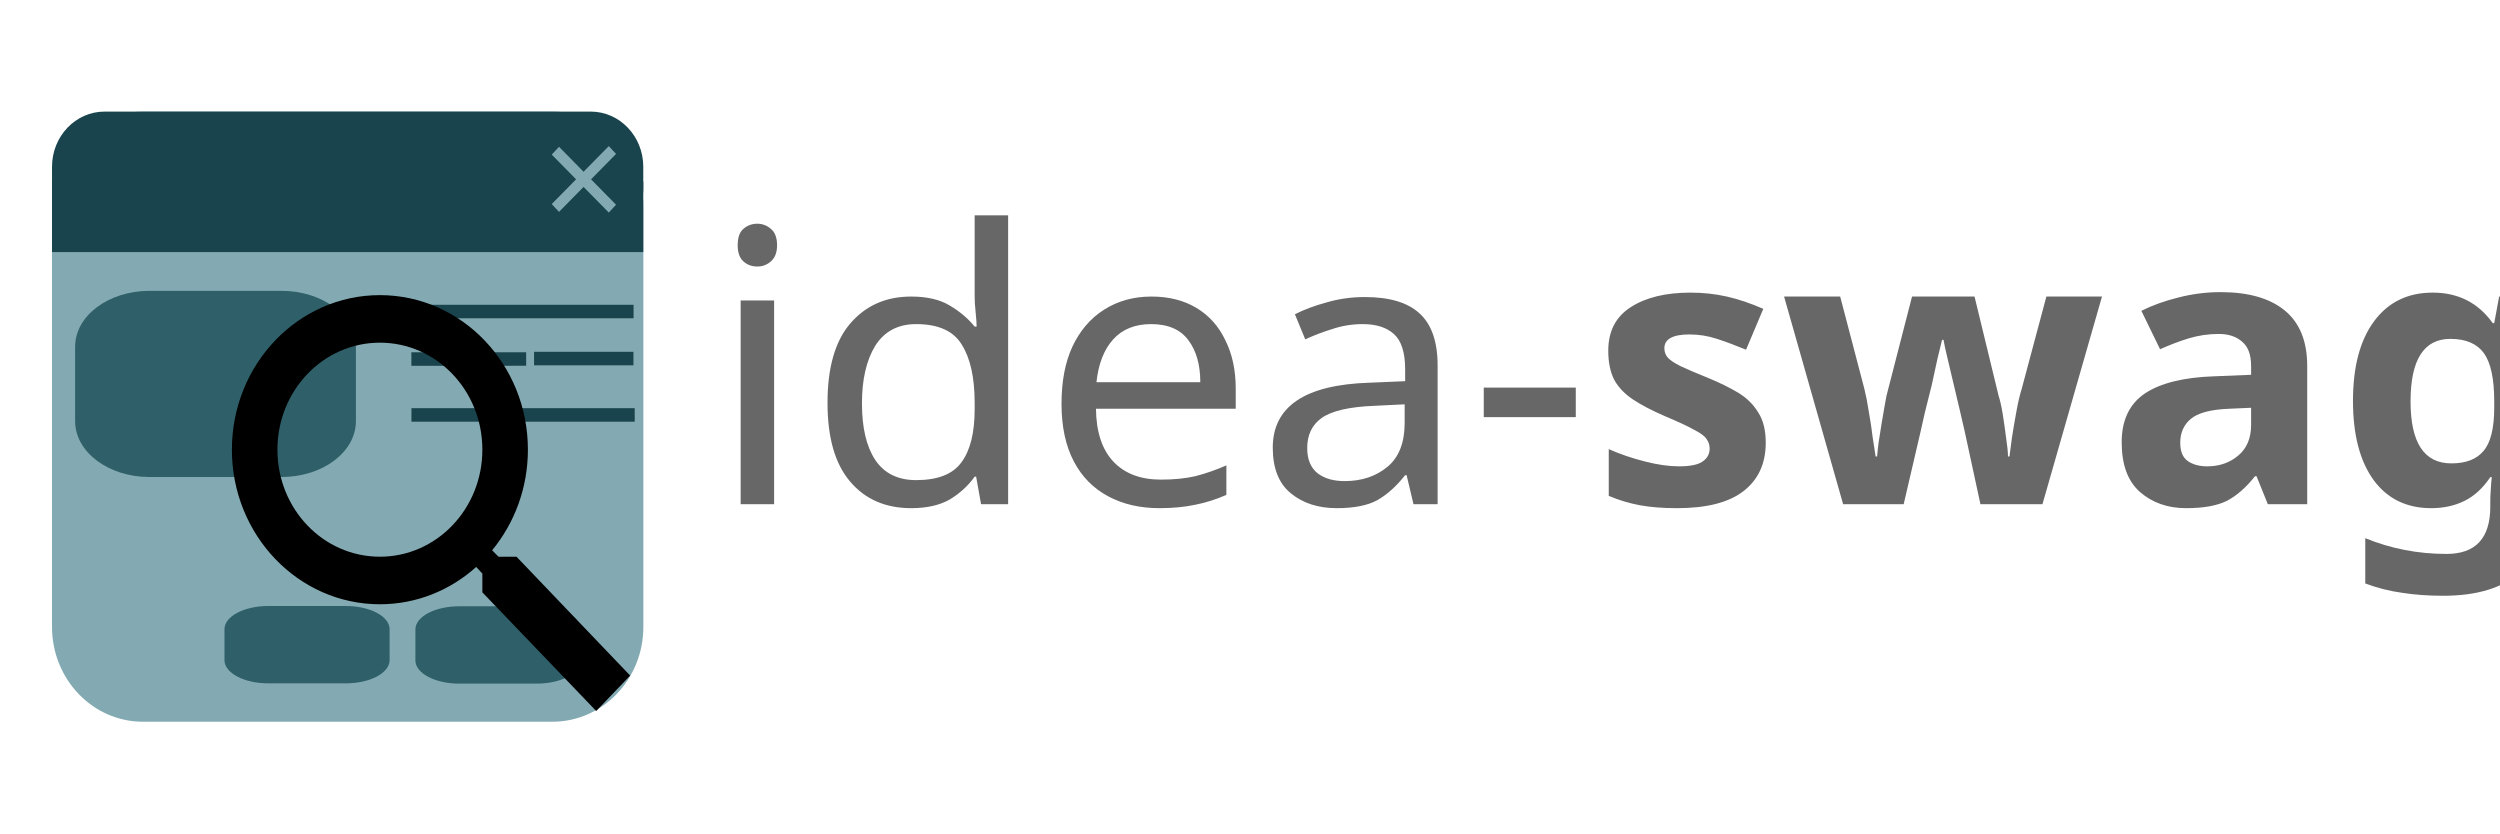
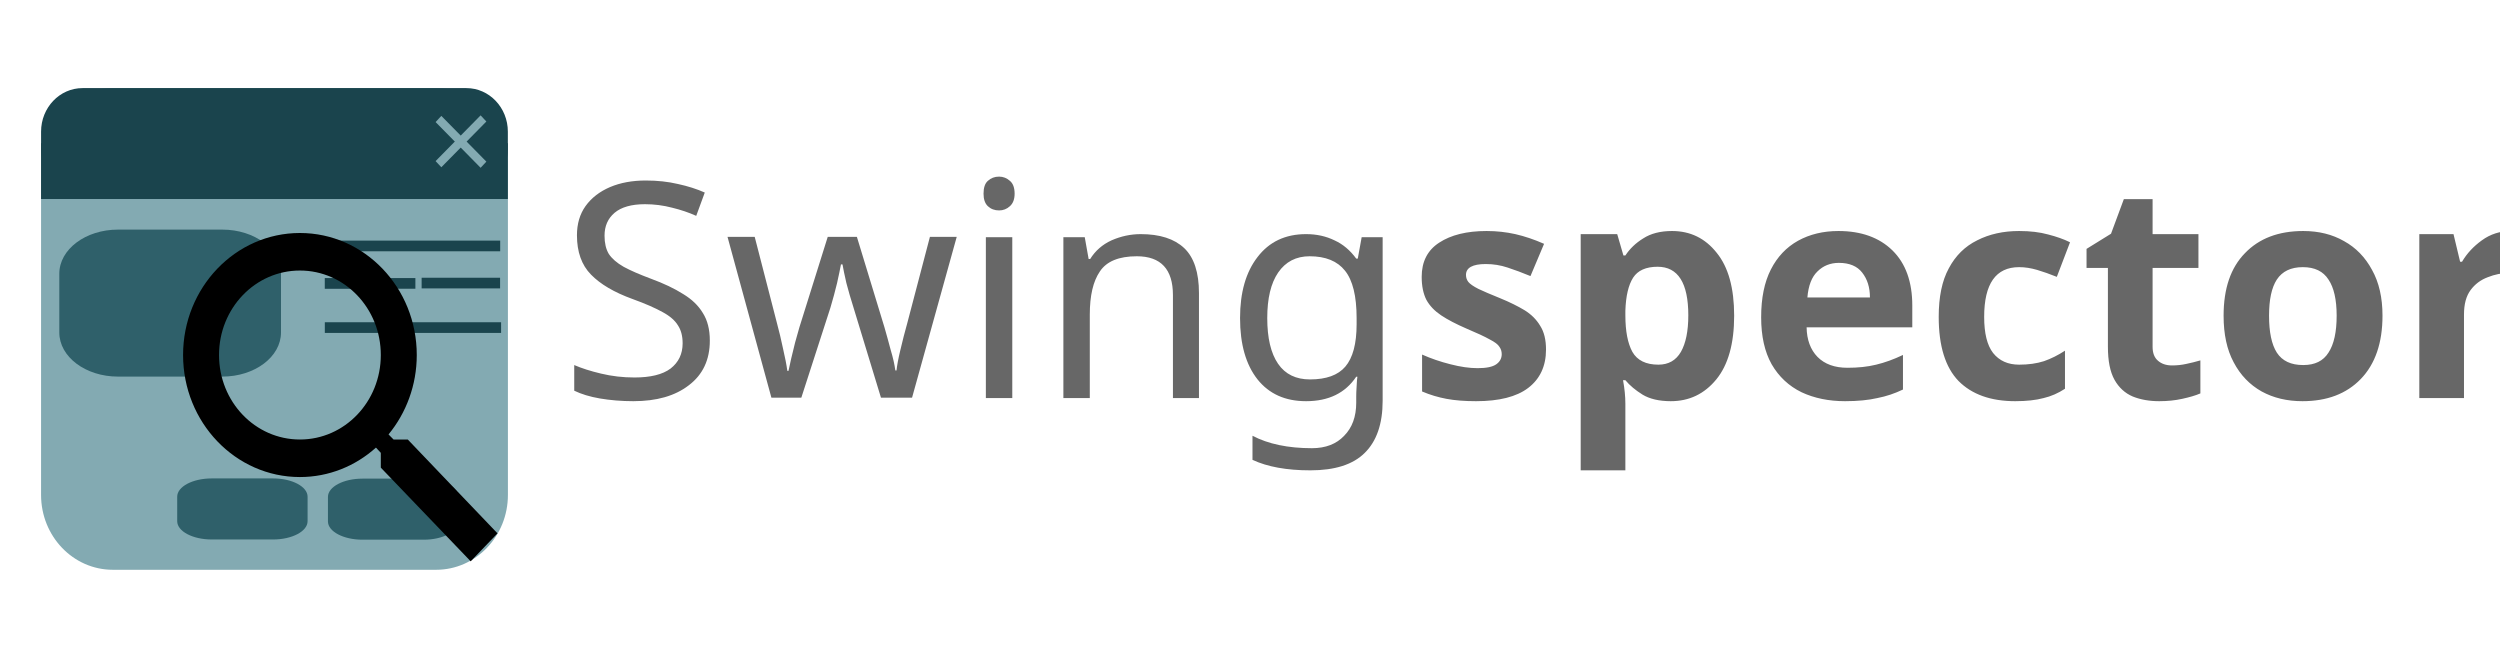
- <svg xmlns="http://www.w3.org/2000/svg" width="300" height="100" viewBox="0 0 79.375 26.458" version="1.1" id="svg869">
+ <svg xmlns="http://www.w3.org/2000/svg" width="380" height="100" viewBox="0 0 100.542 26.458" version="1.1" id="svg869">
  <defs id="defs863" />
  <g id="layer1" transform="translate(0,-270.5417)">
    <g id="g1498" transform="matrix(2.126304,0,0,2.126304,117.1267,-251.2985)">
      <rect style="fill:#83aab2;fill-rule:evenodd;stroke:#000000;stroke-width:0.202;stroke-linecap:square;stroke-linejoin:round;stroke-opacity:0" y="247.087" x="-54.308" ry="1.416" rx="1.357" height="9.111" width="8.83" id="shape0" />
      <g transform="matrix(0.3528933,0,0,0.3527778,-55.16012,246.3512)" id="g854">
        <g id="g841">
          <g id="g844">
            <g id="g847">
              <rect style="fill:#1a444d;fill-rule:evenodd;stroke:#000000;stroke-width:0.57;stroke-linecap:square;stroke-linejoin:bevel;stroke-opacity:0" y="2.087" x="2.415" ry="2.335" rx="2.224" height="5.618" width="25.018" id="shape01" />
            </g>
          </g>
        </g>
        <rect id="shape1" width="25.019" height="2.993" x="2.414" y="5.041" style="fill:#1a444d;fill-rule:evenodd;stroke:#000000;stroke-width:0.57;stroke-linecap:square;stroke-linejoin:bevel;stroke-opacity:0" />
      </g>
      <g style="fill:none" transform="matrix(0.3245356,0,0,0.3386504,-46.73576,247.7179)" id="group0">
        <path style="fill:#83aab2;fill-rule:evenodd;stroke:#83aab2;stroke-width:0.48;stroke-linecap:square;stroke-linejoin:miter;stroke-miterlimit:2" d="M 0,0 2.28,2.22" stroke-miterlimit="2" transform="translate(0,0.0299994)" id="shape2" />
        <path style="fill:#83aab2;fill-rule:evenodd;stroke:#83aab2;stroke-width:0.48;stroke-linecap:square;stroke-linejoin:miter;stroke-miterlimit:2" d="M 0,0 2.28,2.22" stroke-miterlimit="2" transform="matrix(-1,0,0,1,2.280001,0)" id="shape02" />
      </g>
      <rect style="fill:#2f606a;fill-rule:evenodd;stroke:#000000;stroke-width:0.202;stroke-linecap:square;stroke-linejoin:bevel;stroke-opacity:0" y="249.764" x="-53.963" ry="0.834" rx="1.11" height="2.78" width="4.193" id="shape3" />
      <rect style="fill:#2f606a;fill-rule:evenodd;stroke:#000000;stroke-width:0.202;stroke-linecap:square;stroke-linejoin:bevel;stroke-opacity:0" y="254.474" x="-48.882" ry="0.346" rx="0.653" height="1.155" width="2.466" id="rect11" />
      <path style="fill:#1a444d;fill-rule:evenodd;stroke:#1a444d;stroke-width:0.202;stroke-linecap:square;stroke-linejoin:miter;stroke-miterlimit:2" d="m -48.857,250.073 h 3.132" stroke-miterlimit="2" id="shape4" />
      <path style="fill:#1a444d;fill-rule:evenodd;stroke:#1a444d;stroke-width:0.202;stroke-linecap:square;stroke-linejoin:miter;stroke-miterlimit:2" d="m -48.841,250.782 1.512,-2e-4" stroke-miterlimit="2" id="path14" />
      <path style="fill:#1a444d;fill-rule:evenodd;stroke:#1a444d;stroke-width:0.202;stroke-linecap:square;stroke-linejoin:miter;stroke-miterlimit:2" d="m -47.009,250.775 1.282,-1.6e-4" stroke-miterlimit="2" id="shape03" />
      <path style="fill:#1a444d;fill-rule:evenodd;stroke:#1a444d;stroke-width:0.202;stroke-linecap:square;stroke-linejoin:miter;stroke-miterlimit:2" d="m -48.84,251.617 h 3.132" stroke-miterlimit="2" id="shape04" />
      <rect style="fill:#2f606a;fill-rule:evenodd;stroke:#000000;stroke-width:0.202;stroke-linecap:square;stroke-linejoin:bevel;stroke-opacity:0" y="254.47" x="-51.733" ry="0.346" rx="0.653" height="1.155" width="2.466" id="shape05" />
      <path style="fill:#000000;stroke-width:0.214" d="m -47.372,253.734 h -0.269 l -0.095,-0.096 c 0.333,-0.405 0.534,-0.93 0.534,-1.502 0,-1.275 -0.99,-2.308 -2.21,-2.308 -1.221,0 -2.21,1.033 -2.21,2.308 0,1.274 0.99,2.308 2.21,2.308 0.547,0 1.051,-0.209 1.438,-0.557 l 0.092,0.099 v 0.28 l 1.7,1.772 0.507,-0.529 z m -2.04,0 c -0.847,0 -1.53,-0.714 -1.53,-1.598 0,-0.884 0.684,-1.598 1.53,-1.598 0.847,0 1.53,0.714 1.53,1.598 0,0.884 -0.684,1.598 -1.53,1.598 z" id="path4" />
    </g>
-     <text xml:space="preserve" style="font-style:normal;font-weight:normal;font-size:12.083px;line-height:1.25;font-family:sans-serif;letter-spacing:0px;word-spacing:0px;fill:#666666;fill-opacity:0.992;stroke:none;stroke-width:0.302;" x="22.483" y="286.55" id="text1502">
-       <tspan id="tspan1500" x="22.483" y="286.55" style="font-style:normal;font-variant:normal;font-weight:normal;font-stretch:normal;font-size:12.083px;font-family:'Linux Biolinum O';-inkscape-font-specification:'Linux Biolinum O, Normal';font-variant-ligatures:normal;font-variant-caps:normal;font-variant-numeric:normal;font-feature-settings:normal;text-align:start;writing-mode:lr-tb;text-anchor:start;stroke-width:0.302;fill:#666666;fill-opacity:0.992;">idea-<tspan style="font-style:normal;font-variant:normal;font-weight:bold;font-stretch:normal;font-size:12.083px;font-family:'Linux Biolinum O';-inkscape-font-specification:'Linux Biolinum O, Bold';font-variant-ligatures:normal;font-variant-caps:normal;font-variant-numeric:normal;font-feature-settings:normal;text-align:start;writing-mode:lr-tb;text-anchor:start;stroke-width:0.302;fill:#666666;fill-opacity:0.992;" id="tspan1504">swag</tspan>
+     <text xml:space="preserve" style="font-style:normal;font-weight:normal;font-size:12.083px;line-height:1.25;font-family:sans-serif;letter-spacing:0px;word-spacing:0px;fill:#666666;fill-opacity:0.992;stroke:none;stroke-width:0.302" x="22.483" y="286.55" id="text1502">
+       <tspan id="tspan1500" x="22.483" y="286.55" style="font-style:normal;font-variant:normal;font-weight:normal;font-stretch:normal;font-size:12.083px;font-family:'Linux Biolinum O';-inkscape-font-specification:'Linux Biolinum O, Normal';font-variant-ligatures:normal;font-variant-caps:normal;font-variant-numeric:normal;font-feature-settings:normal;text-align:start;writing-mode:lr-tb;text-anchor:start;fill:#666666;fill-opacity:0.992;stroke-width:0.302">Swing<tspan style="font-style:normal;font-variant:normal;font-weight:bold;font-stretch:normal;font-family:'Linux Biolinum O';-inkscape-font-specification:'Linux Biolinum O Bold'" id="tspan4540">spector</tspan>
      </tspan>
    </text>
  </g>
</svg>
